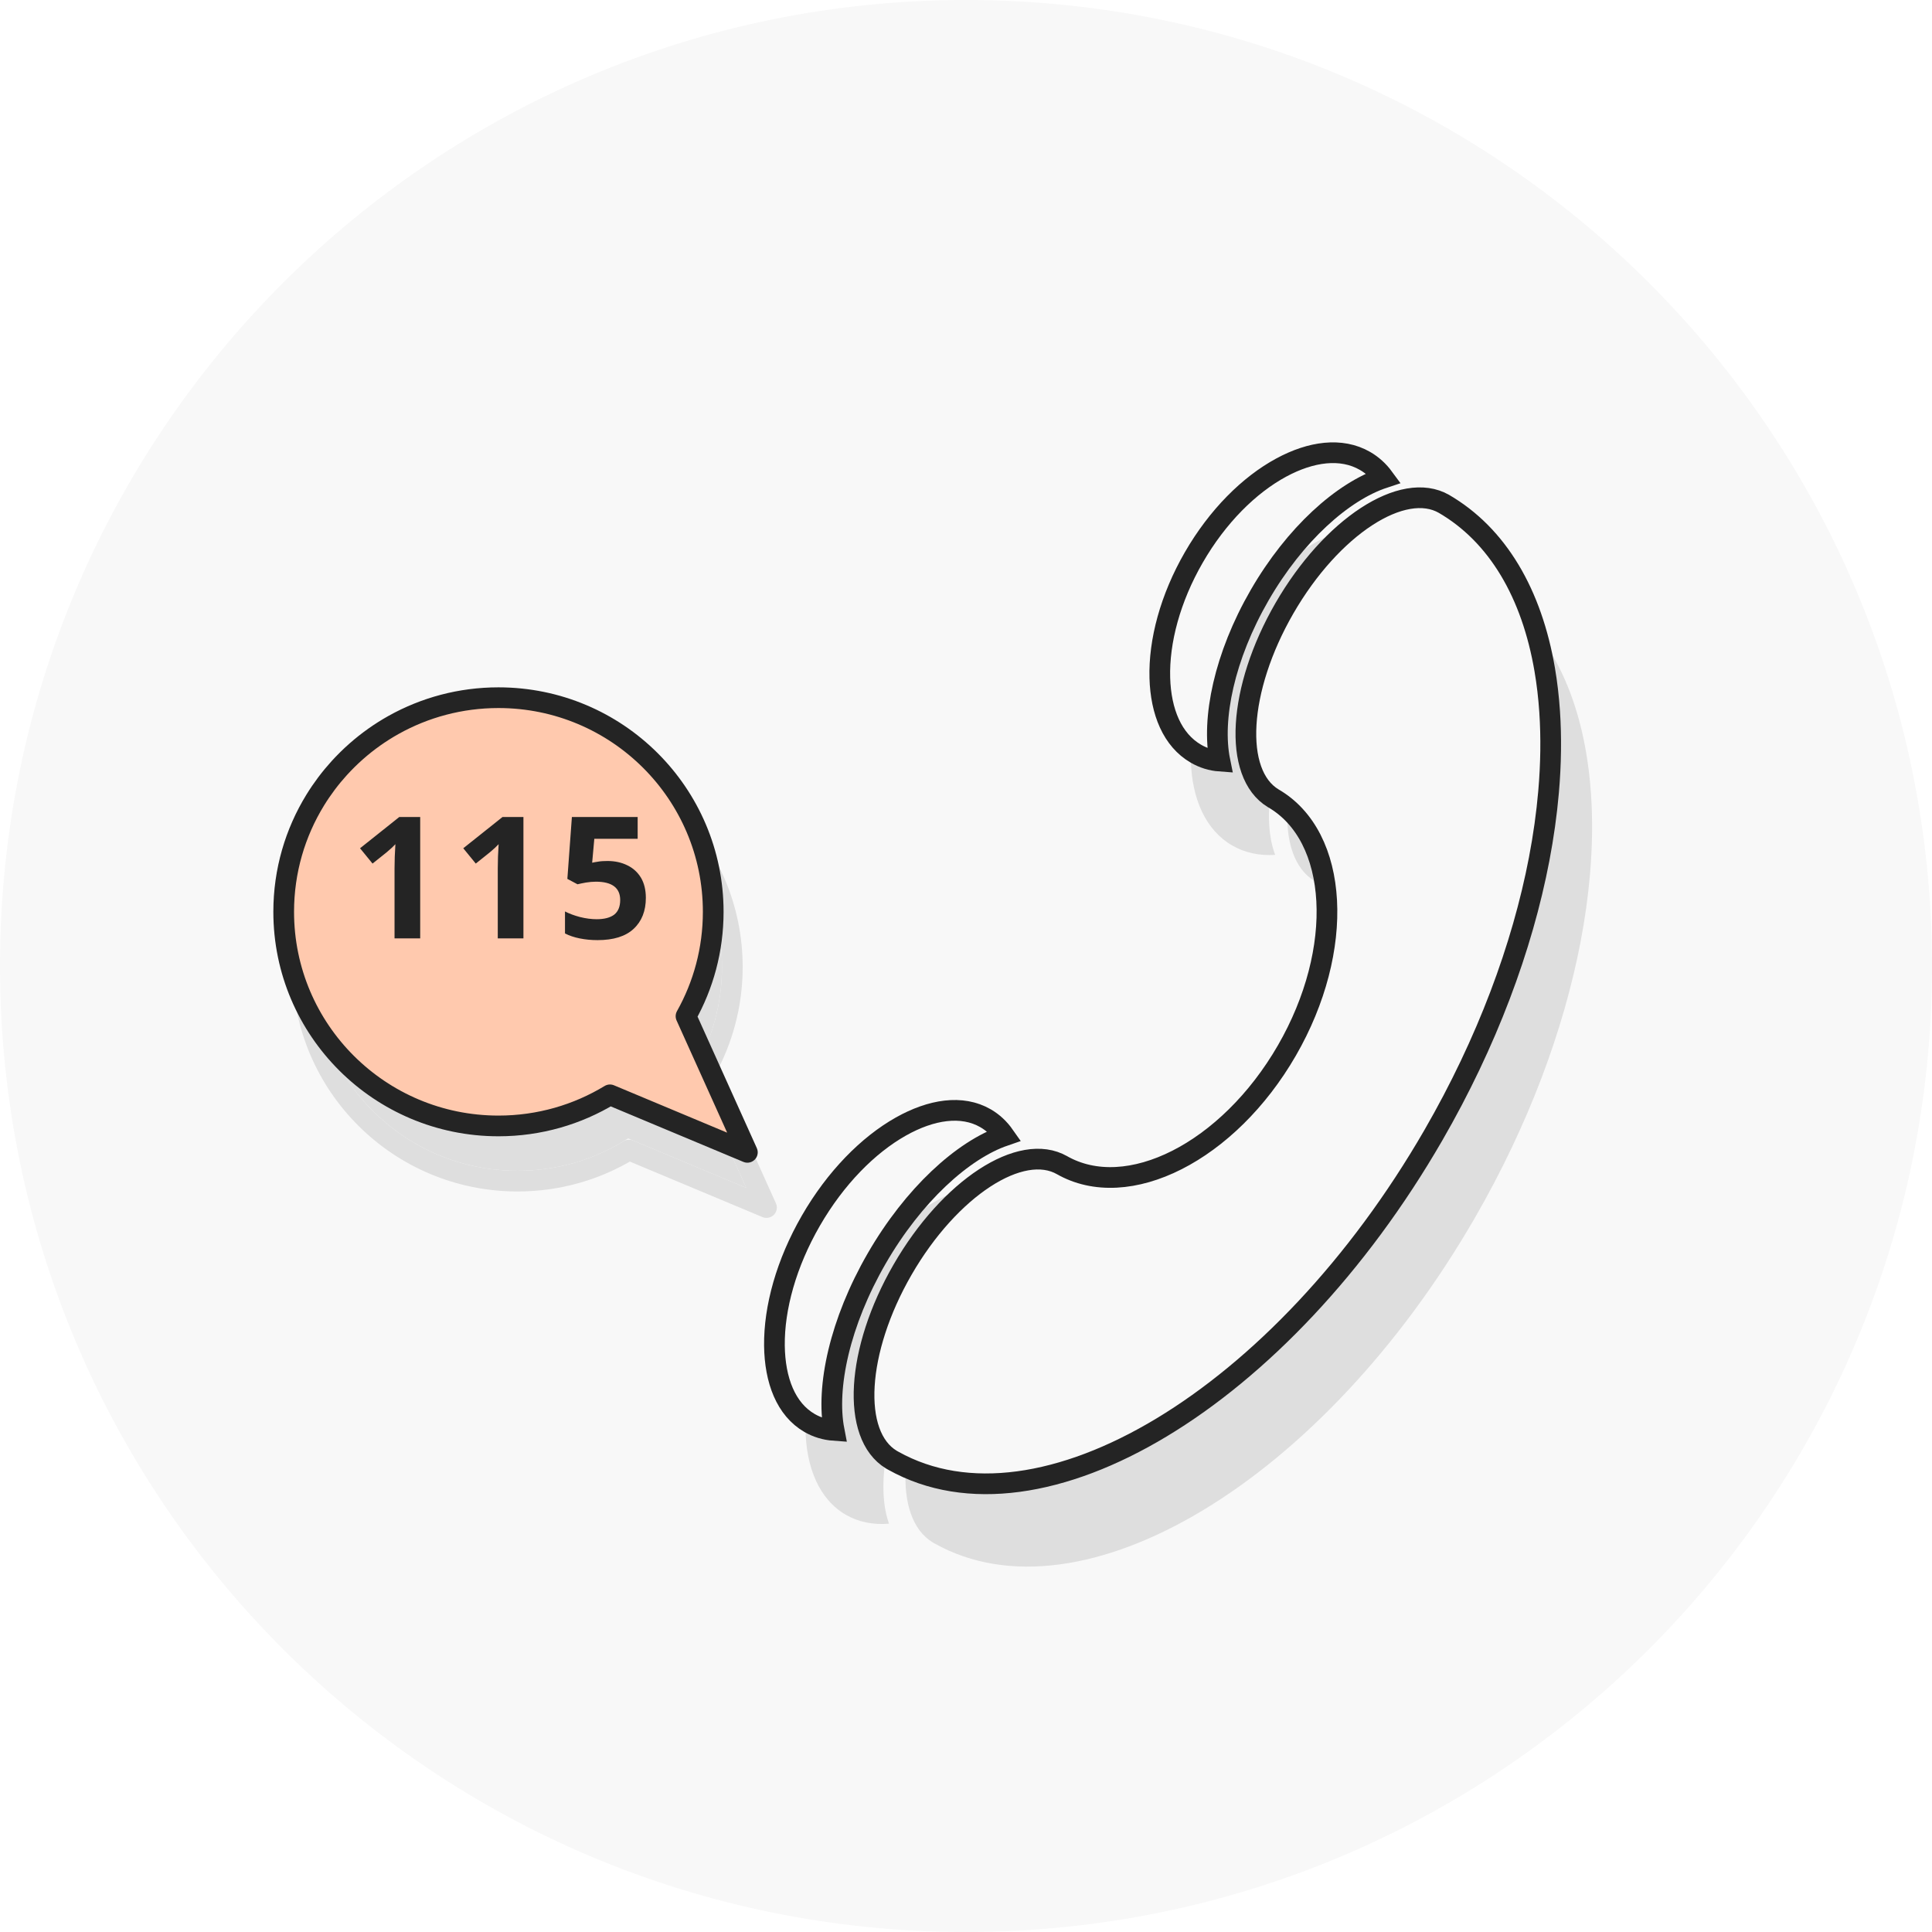
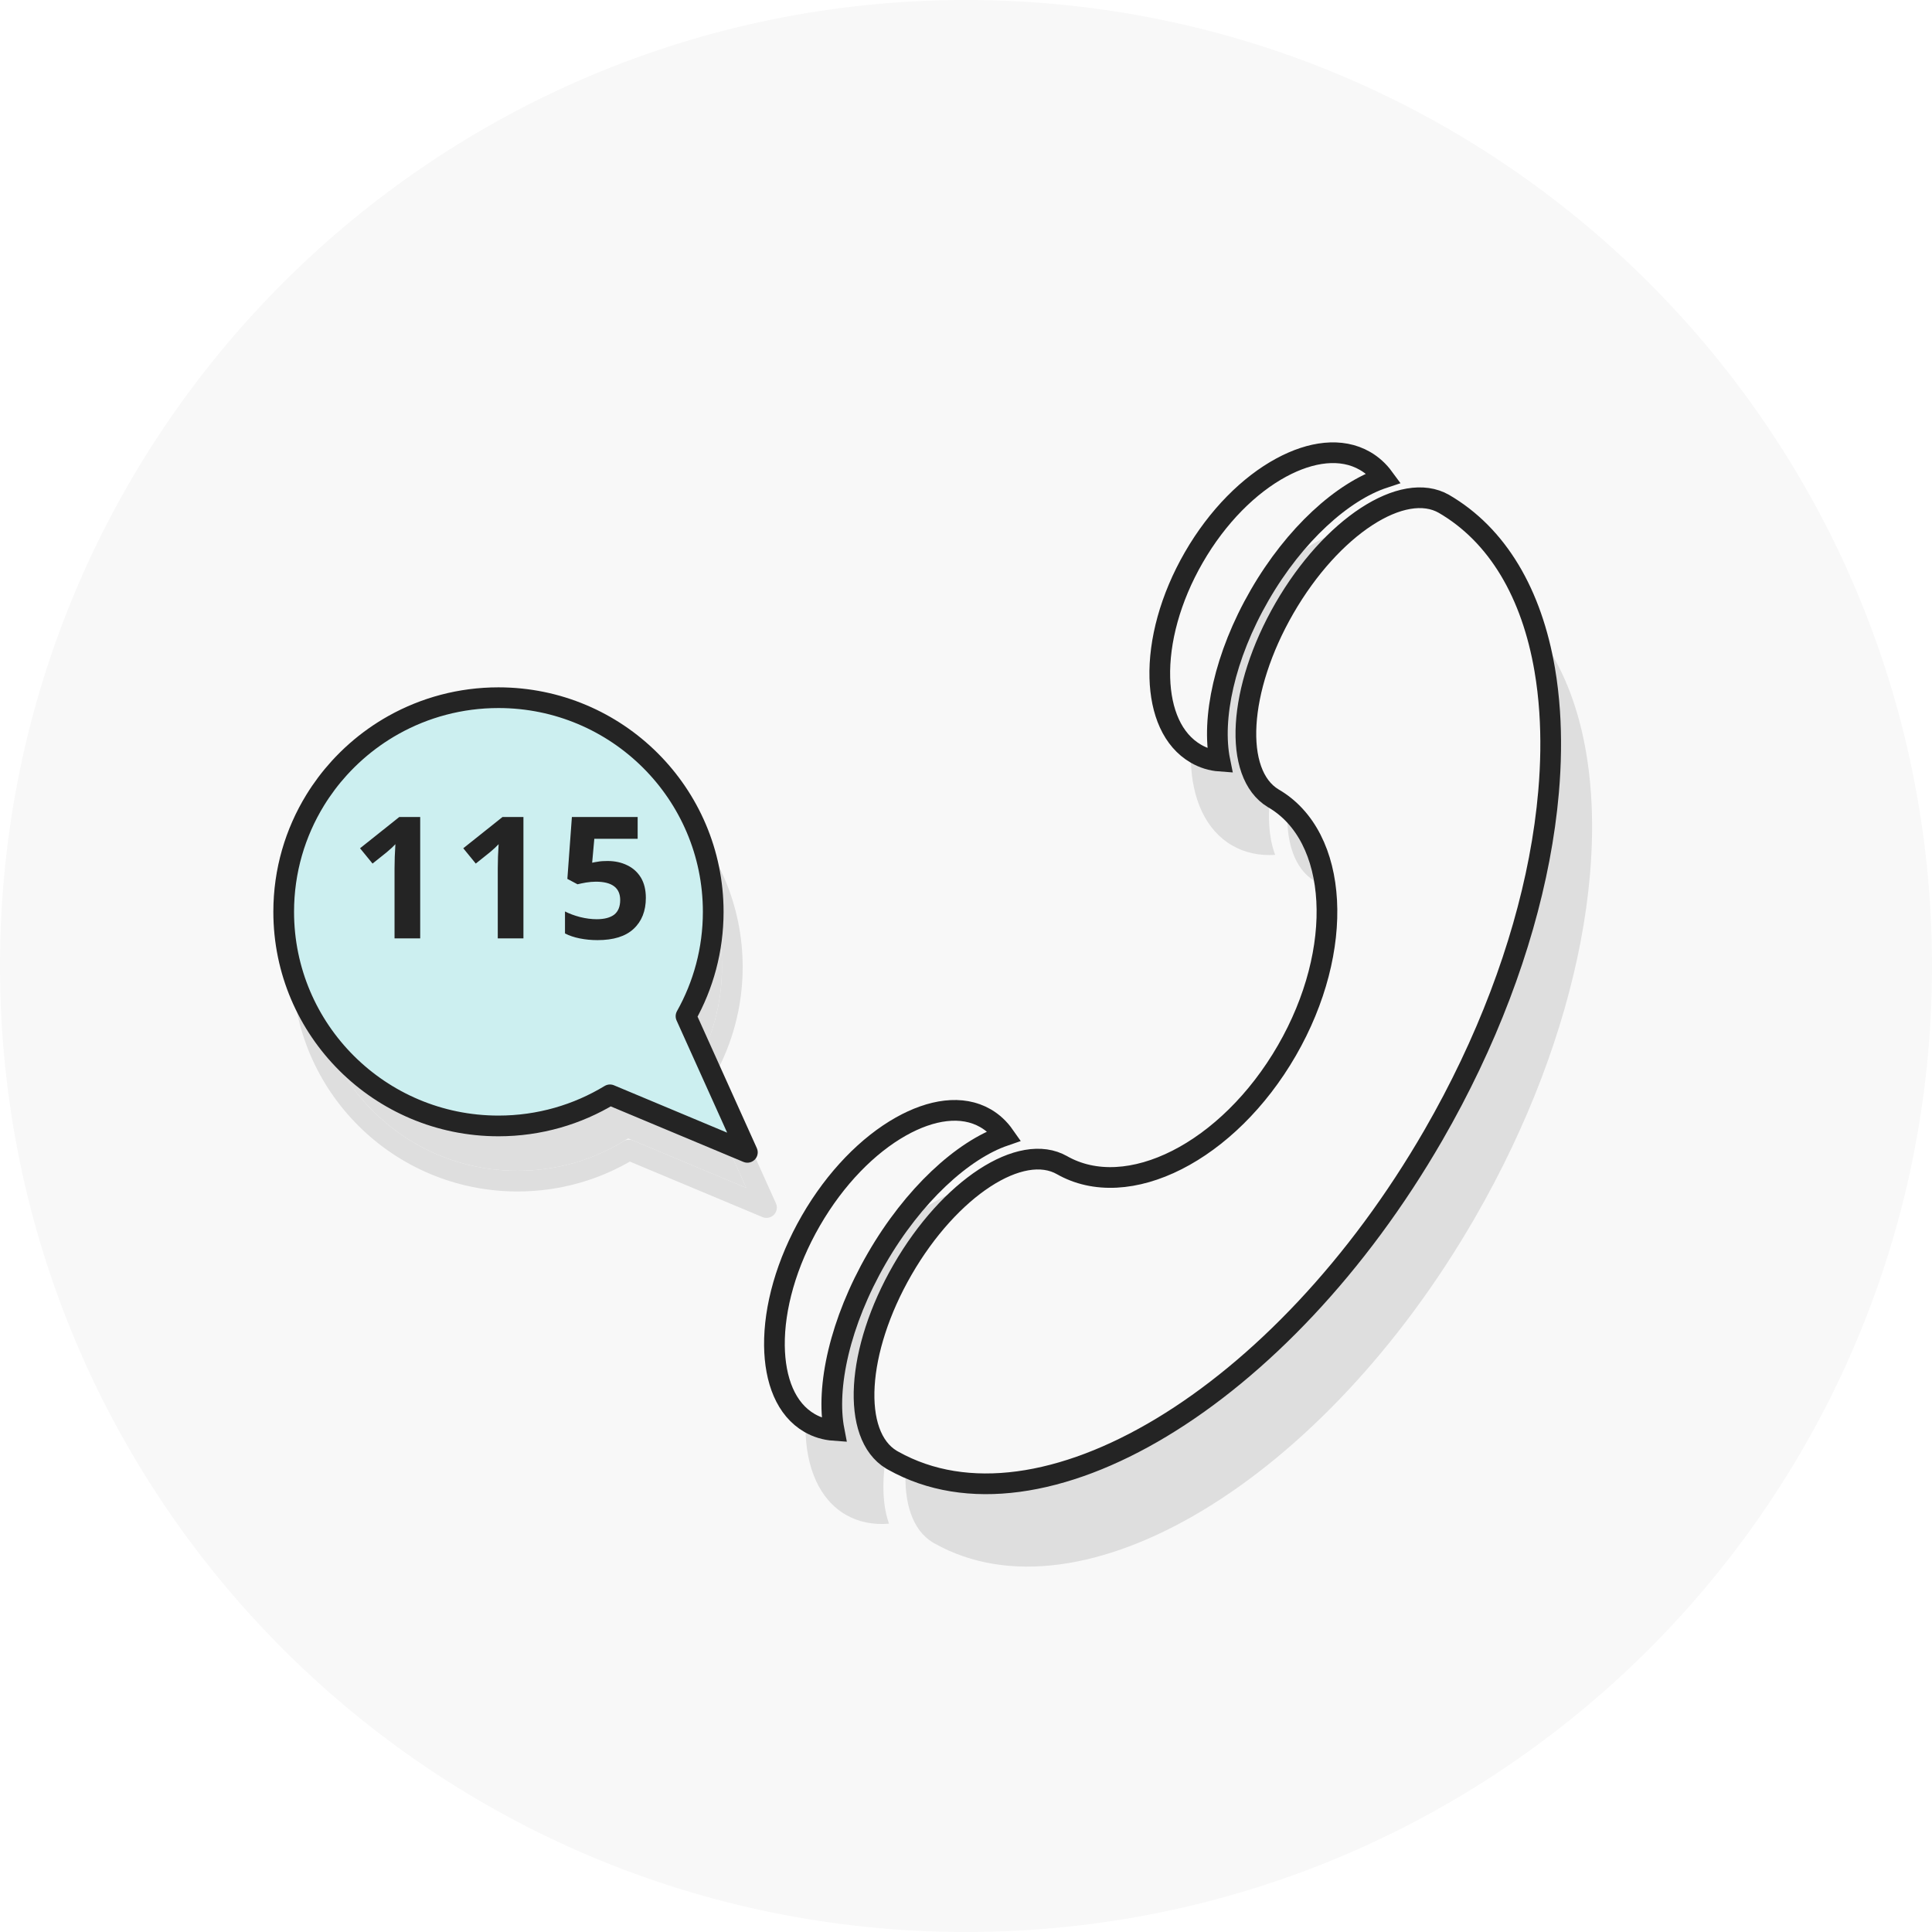
<svg xmlns="http://www.w3.org/2000/svg" xmlns:xlink="http://www.w3.org/1999/xlink" width="140px" height="140px" viewBox="0 0 140 140" version="1.1">
  <defs>
    <path d="M18.004,27 C20.826,27 23.463,27.794 25.706,29.172 C26.493,29.656 27.231,30.212 27.912,30.83 C28.316,31.197 28.7,31.587 29.061,31.996 C29.76,32.788 30.376,33.655 30.895,34.584 C32.089,36.722 32.769,39.188 32.769,41.813 C32.769,49.993 26.158,56.625 18.004,56.625 C15.256,56.625 12.684,55.873 10.481,54.562 L2,58.385 L5.582,49.825 C4.099,47.515 3.238,44.765 3.238,41.813 C3.238,33.632 9.849,27 18.004,27 Z" id="path-1" />
  </defs>
-   <g id="01_Design" stroke="none" stroke-width="1" fill="none" fill-rule="evenodd">
-     <g id="icon_reispepass_content-copy-21">
+   <g id="vignette_servicetel" stroke="none" stroke-width="1" fill="none" fill-rule="evenodd">
+     <g>
      <circle id="Oval" fill="#F8F8F8" cx="70" cy="70" r="70" />
      <g id="Group-15" transform="translate(21, 28)">
        <g id="Group-14" transform="translate(69.84808, 51.47276) rotate(-240) translate(-69.84808, -51.47276) translate(27.84808, 32.97276)" fill="#DEDEDE">
          <path d="M41.598,0.232 C63.591,0.232 81.438,10.111 81.597,22.331 L81.598,22.431 C81.598,22.439 81.598,22.447 81.598,22.455 C81.598,22.468 81.598,22.482 81.598,22.495 C81.529,25.913 76.035,28.672 69.268,28.672 C62.458,28.672 56.938,25.878 56.938,22.431 L56.939,22.495 L56.938,22.495 C56.938,16.972 50.07,12.495 41.598,12.495 C33.126,12.495 26.259,16.972 26.259,22.495 C26.189,25.913 20.695,28.672 13.928,28.672 C7.119,28.672 1.598,25.878 1.598,22.431 L1.599,22.495 L1.598,22.495 L1.599,22.455 L1.598,22.431 C1.598,22.398 1.599,22.365 1.6,22.331 L1.598,22.495 C1.598,17.915 4.083,13.658 8.344,10.119 C9.11,9.482 9.933,8.869 10.81,8.281 C12.347,7.252 14.046,6.3 15.887,5.44 C17.325,4.768 18.849,4.151 20.448,3.595 C26.584,1.464 33.832,0.232 41.598,0.232 Z" id="Combined-Shape" style="mix-blend-mode: darken;" />
          <path d="M26.045,25.916 C26.669,26.852 27.013,27.877 27.013,28.951 C27.013,33.369 21.193,36.951 14.013,36.951 C6.833,36.951 1.013,33.369 1.013,28.951 C1.013,27.877 1.357,26.852 1.981,25.916 C3.922,28.283 8.578,29.951 14.013,29.951 C19.398,29.951 24.018,28.314 25.992,25.981 Z" id="Combined-Shape" style="mix-blend-mode: darken;" />
          <path d="M82.008,25.916 C82.656,26.852 83.013,27.877 83.013,28.951 C83.013,33.369 76.969,36.951 69.513,36.951 C62.057,36.951 56.013,33.369 56.013,28.951 C56.013,27.877 56.37,26.852 57.019,25.916 C59.035,28.284 63.87,29.951 69.513,29.951 C75.136,29.951 79.955,28.296 81.986,25.943 Z" id="Combined-Shape-Copy-3" style="mix-blend-mode: darken;" />
        </g>
        <g id="Group-14" transform="translate(66.5, 45.80769) rotate(-240) translate(-66.5, -45.80769) translate(25, 27.30769)" fill="#F8F8F8" stroke="#242424" stroke-width="1.5">
          <path d="M40.634,0.098 C62.627,0.098 80.474,9.977 80.633,22.197 L80.634,22.297 C80.634,22.305 80.634,22.313 80.634,22.321 C80.634,22.334 80.634,22.348 80.634,22.361 C80.564,25.779 75.071,28.538 68.304,28.538 C61.494,28.538 55.973,25.744 55.973,22.297 L55.975,22.361 L55.973,22.361 C55.973,16.839 49.106,12.361 40.634,12.361 C32.162,12.361 25.295,16.839 25.295,22.361 C25.225,25.779 19.731,28.538 12.964,28.538 C6.154,28.538 0.634,25.744 0.634,22.297 L0.635,22.361 L0.634,22.361 L0.635,22.321 L0.634,22.297 C0.634,22.264 0.634,22.231 0.636,22.197 L0.634,22.361 C0.634,17.781 3.119,13.524 7.379,9.985 C8.146,9.348 8.969,8.735 9.846,8.147 C11.382,7.118 13.082,6.166 14.923,5.306 C16.361,4.634 17.885,4.017 19.484,3.461 C25.62,1.33 32.868,0.098 40.634,0.098 Z" id="Combined-Shape" stroke-linejoin="round" />
          <path d="M1.184,27.03 C3.519,29.109 7.933,30.567 13.049,30.567 C18.151,30.567 22.558,29.117 24.896,27.047 C25.164,27.599 25.299,28.198 25.299,28.817 C25.299,30.799 23.935,32.551 21.848,33.835 C19.596,35.221 16.483,36.067 13.049,36.067 C9.615,36.067 6.502,35.221 4.25,33.835 C2.163,32.551 0.799,30.799 0.799,28.817 C0.799,28.198 0.934,27.599 1.184,27.03 Z" id="Combined-Shape" />
          <path d="M56.214,27.001 C58.623,29.096 63.22,30.567 68.549,30.567 C73.872,30.567 78.466,29.099 80.876,27.009 C81.153,27.579 81.299,28.188 81.299,28.817 C81.299,30.799 79.877,32.546 77.713,33.829 C75.367,35.218 72.125,36.067 68.549,36.067 C64.973,36.067 61.731,35.218 59.385,33.829 C57.221,32.546 55.799,30.799 55.799,28.817 C55.799,28.187 55.945,27.579 56.214,27.001 Z" id="Combined-Shape-Copy-3" />
        </g>
        <g id="Combined-Shape" stroke-linejoin="round" transform="translate(17.38462, 42.69231) rotate(-90) translate(-17.38462, -42.69231) ">
          <use fill="#DEDEDE" fill-rule="evenodd" style="mix-blend-mode: darken;" xlink:href="#path-1" />
          <path stroke="#DEDEDE" stroke-width="1.5" d="M18.004,26.25 C20.97,26.25 23.742,27.085 26.098,28.533 C26.925,29.042 27.701,29.625 28.417,30.275 C28.841,30.661 29.244,31.07 29.624,31.5 C30.358,32.331 31.005,33.242 31.55,34.218 C32.804,36.465 33.519,39.055 33.519,41.813 C33.519,46.11 31.783,50 28.976,52.816 C26.168,55.633 22.288,57.375 18.004,57.375 C15.257,57.375 12.677,56.659 10.439,55.403 L10.439,55.403 L0.574,59.85 L4.741,49.893 C3.311,47.538 2.488,44.772 2.488,41.813 C2.488,37.515 4.224,33.625 7.031,30.809 C9.839,27.992 13.719,26.25 18.004,26.25 Z" />
        </g>
-         <path d="M16.619,22.25 C19.585,22.25 22.357,23.085 24.714,24.533 C25.541,25.042 26.317,25.625 27.032,26.275 C27.456,26.661 27.859,27.07 28.239,27.5 C28.973,28.331 29.62,29.242 30.165,30.218 C31.419,32.465 32.135,35.055 32.135,37.813 C32.135,42.11 30.398,46 27.591,48.816 C24.783,51.633 20.904,53.375 16.619,53.375 C13.872,53.375 11.293,52.659 9.055,51.403 L9.055,51.403 L-0.811,55.85 L3.356,45.893 C1.927,43.538 1.103,40.772 1.103,37.813 C1.103,33.515 2.84,29.625 5.647,26.809 C8.455,23.992 12.334,22.25 16.619,22.25 Z" id="Combined-Shape" stroke="#242424" stroke-width="1.5" fill="#FFC9AE" stroke-linejoin="round" transform="translate(16, 38.69231) rotate(-90) translate(-16, -38.69231) " />
+         <path d="M16.619,22.25 C19.585,22.25 22.357,23.085 24.714,24.533 C25.541,25.042 26.317,25.625 27.032,26.275 C27.456,26.661 27.859,27.07 28.239,27.5 C28.973,28.331 29.62,29.242 30.165,30.218 C31.419,32.465 32.135,35.055 32.135,37.813 C32.135,42.11 30.398,46 27.591,48.816 C24.783,51.633 20.904,53.375 16.619,53.375 C13.872,53.375 11.293,52.659 9.055,51.403 L9.055,51.403 L-0.811,55.85 L3.356,45.893 C1.927,43.538 1.103,40.772 1.103,37.813 C1.103,33.515 2.84,29.625 5.647,26.809 C8.455,23.992 12.334,22.25 16.619,22.25 Z" id="Combined-Shape" stroke="#242424" stroke-width="1.5" fill="#CCEFF0" stroke-linejoin="round" transform="translate(16, 38.69231) rotate(-90) translate(-16, -38.69231) " />
        <text id="115" font-family="PTSans-Bold, PT Sans" font-size="12.308" font-weight="bold" line-spacing="17.231" letter-spacing="0.44" fill="#242424">
          <tspan x="4.373" y="40">115</tspan>
        </text>
      </g>
    </g>
  </g>
</svg>
